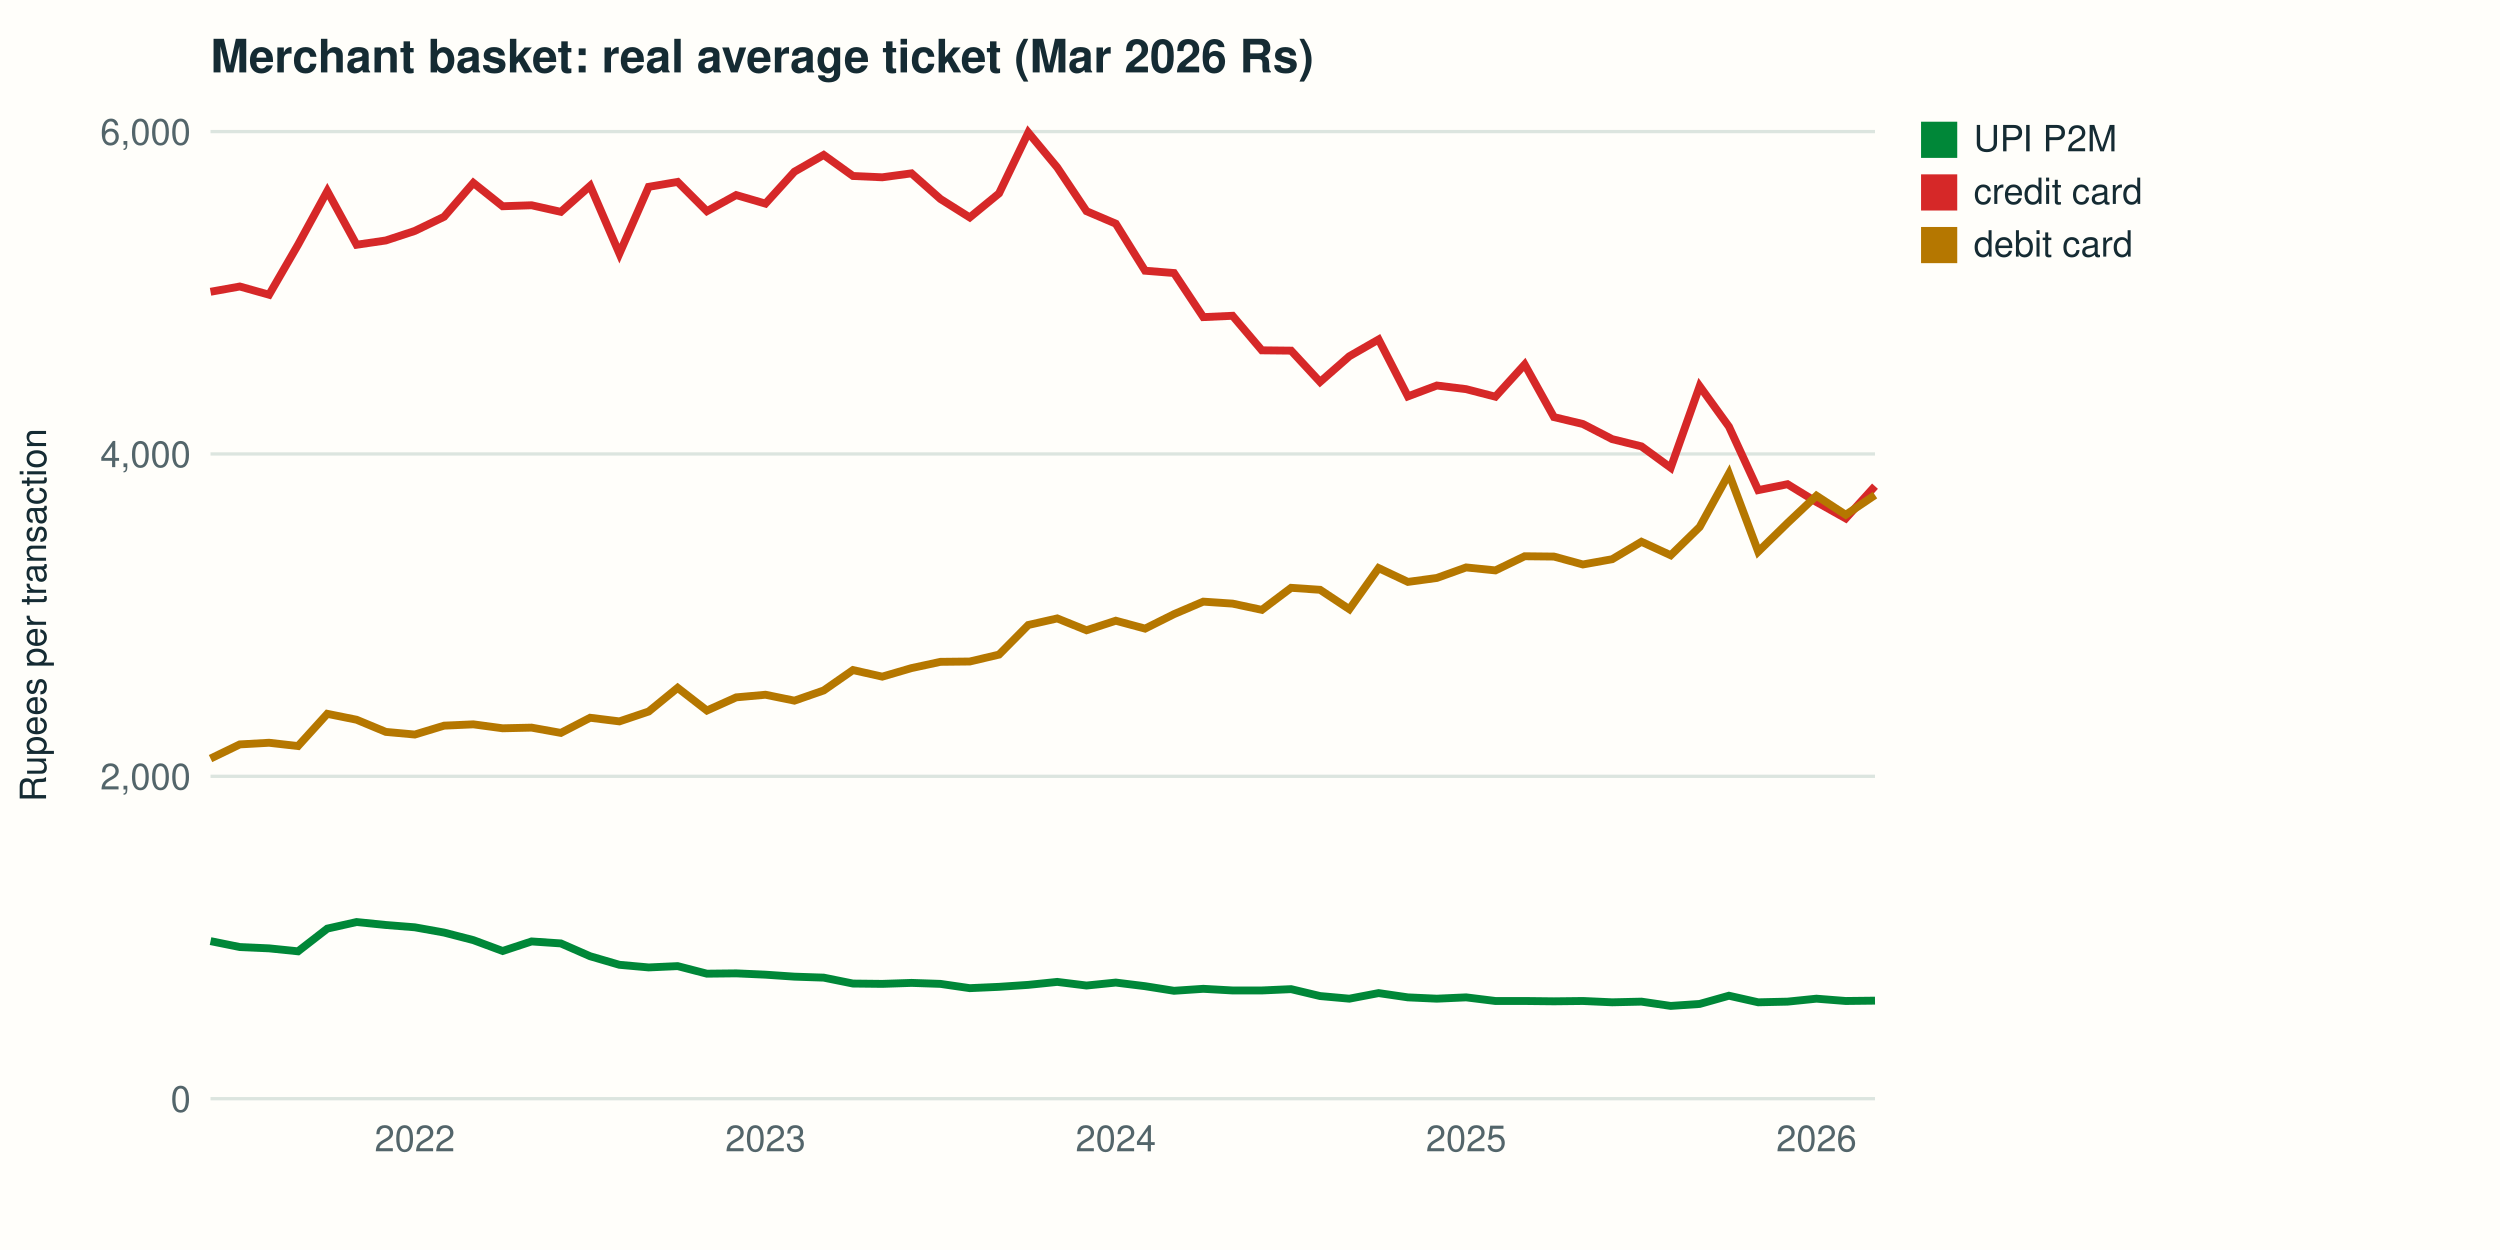
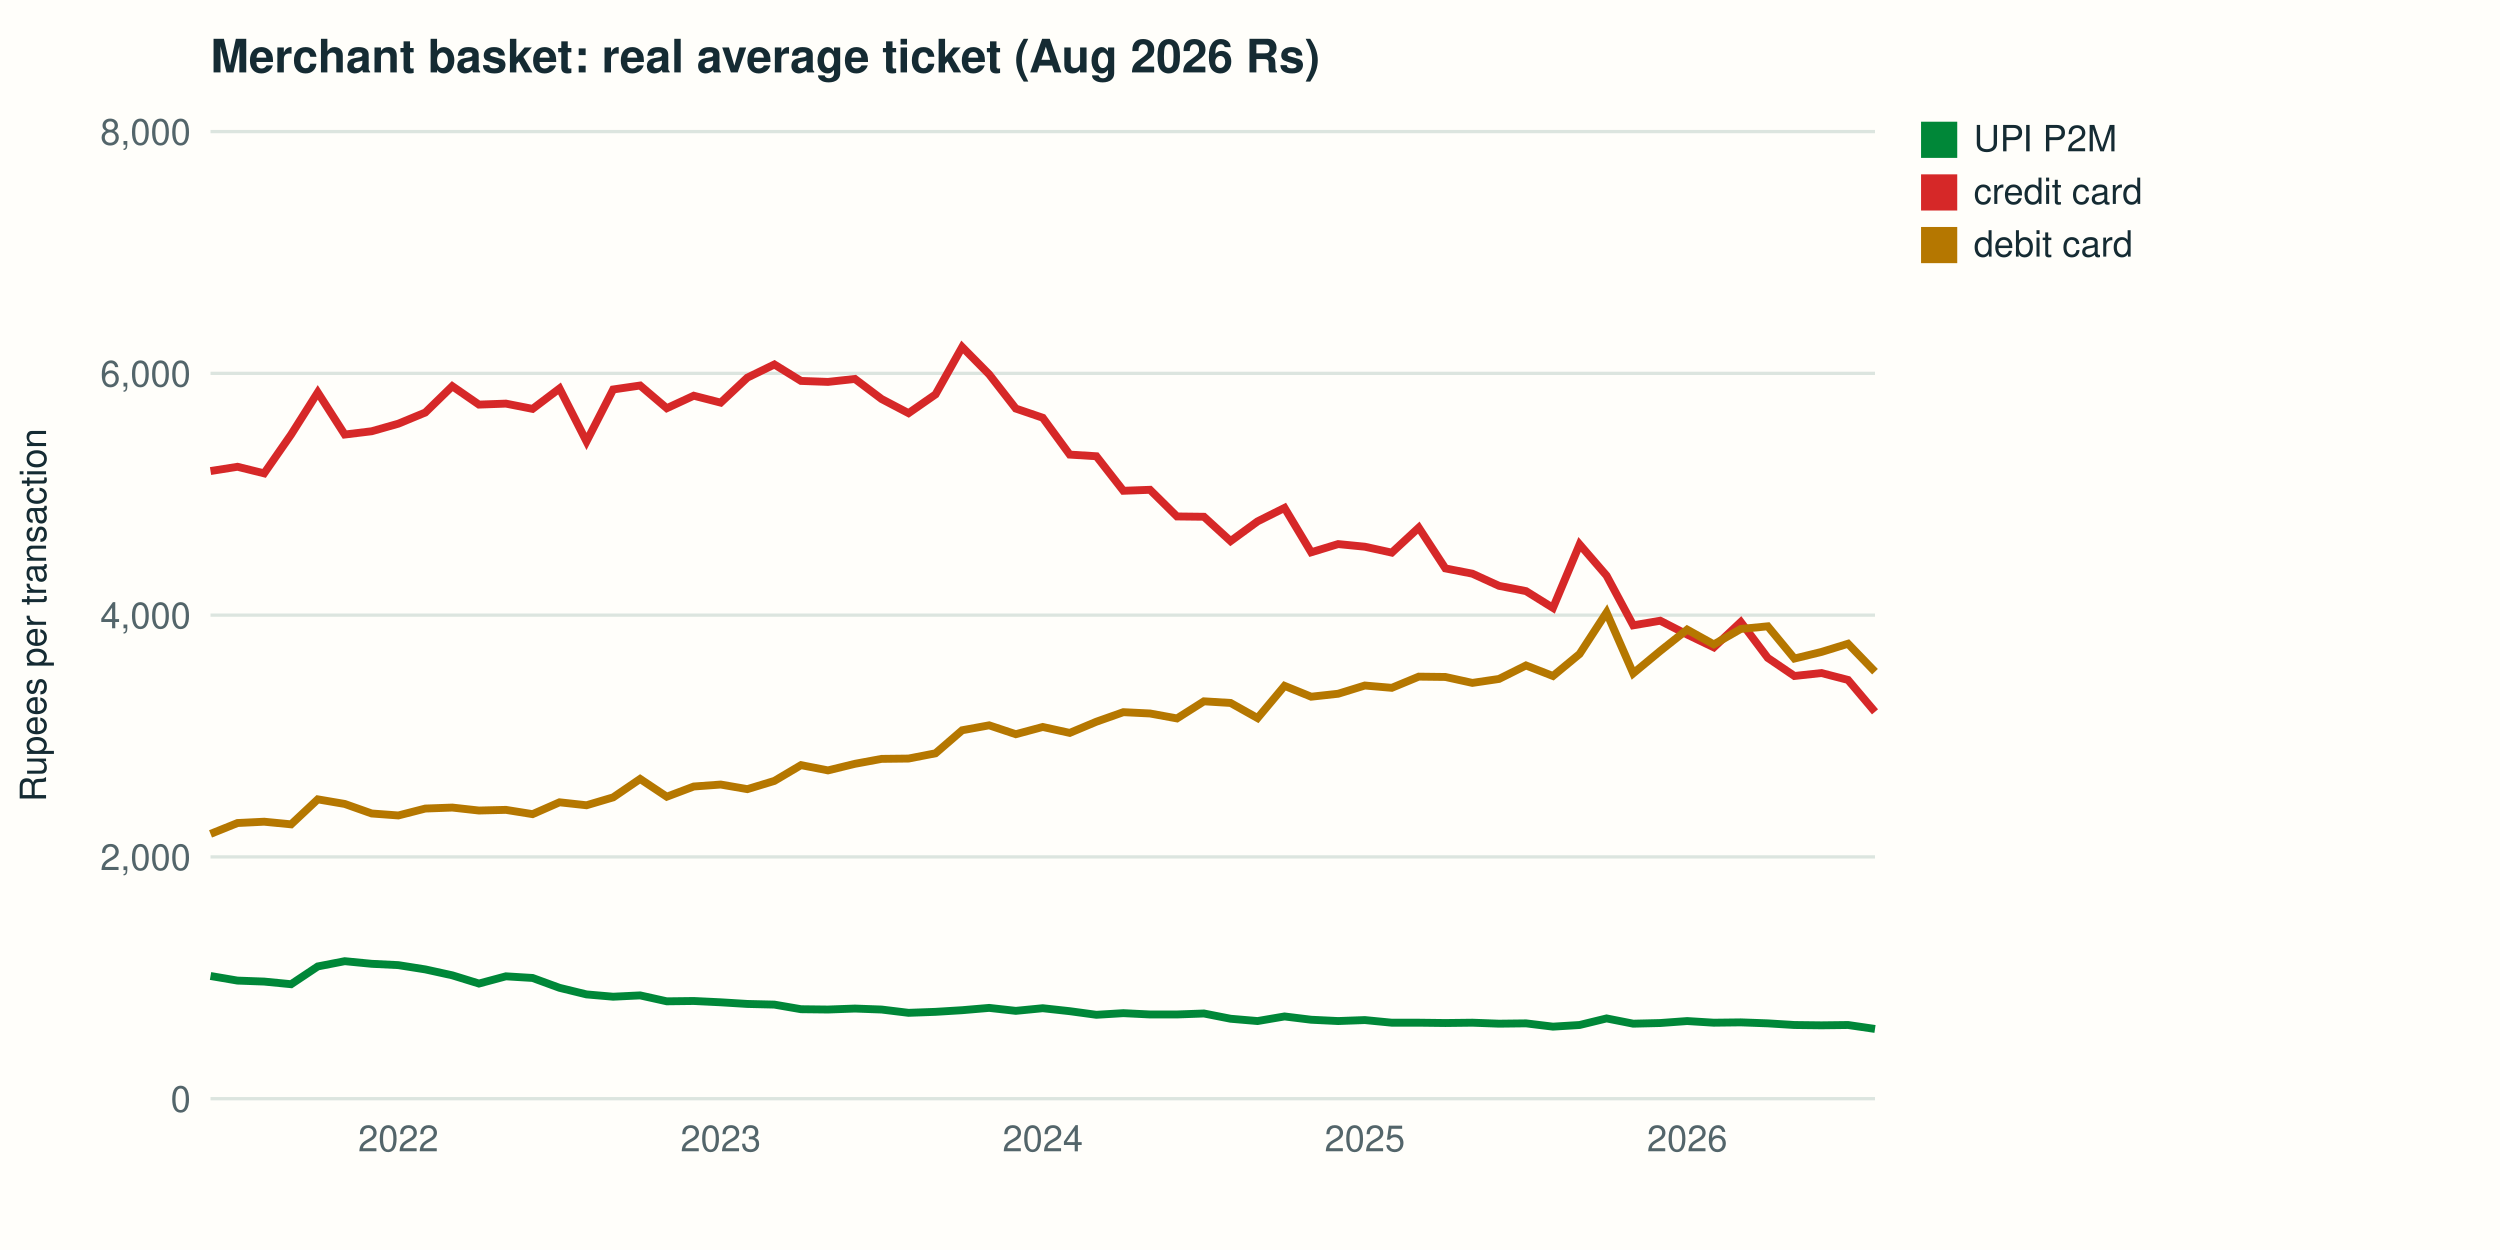
<svg xmlns="http://www.w3.org/2000/svg" viewBox="0 0 760 380" font-family="Helvetica, Arial, sans-serif" font-size="11">
  <rect width="760" height="380" fill="#fffefa" />
-   <text x="64" y="22" font-size="14" font-weight="700" fill="#152b33">Merchant basket: real average ticket (Mar 2026 Rs)</text>
+   <text x="64" y="22" font-size="14" font-weight="700" fill="#152b33">Merchant basket: real average ticket (Aug 2026 Rs)</text>
  <line x1="64" x2="570" y1="334.0" y2="334.0" stroke="#dce5df" />
  <text x="58" y="338.0" text-anchor="end" fill="#53656a">0</text>
-   <line x1="64" x2="570" y1="236.0" y2="236.0" stroke="#dce5df" />
-   <text x="58" y="240.0" text-anchor="end" fill="#53656a">2,000</text>
-   <line x1="64" x2="570" y1="138.0" y2="138.0" stroke="#dce5df" />
-   <text x="58" y="142.0" text-anchor="end" fill="#53656a">4,000</text>
+   <line x1="64" x2="570" y1="260.5" y2="260.5" stroke="#dce5df" />
+   <text x="58" y="264.5" text-anchor="end" fill="#53656a">2,000</text>
+   <line x1="64" x2="570" y1="187.0" y2="187.0" stroke="#dce5df" />
+   <text x="58" y="191.0" text-anchor="end" fill="#53656a">4,000</text>
+   <line x1="64" x2="570" y1="113.5" y2="113.5" stroke="#dce5df" />
+   <text x="58" y="117.5" text-anchor="end" fill="#53656a">6,000</text>
  <line x1="64" x2="570" y1="40.0" y2="40.0" stroke="#dce5df" />
-   <text x="58" y="44.0" text-anchor="end" fill="#53656a">6,000</text>
-   <text x="126.1" y="350" text-anchor="middle" fill="#53656a">2022</text>
-   <text x="232.7" y="350" text-anchor="middle" fill="#53656a">2023</text>
-   <text x="339.2" y="350" text-anchor="middle" fill="#53656a">2024</text>
-   <text x="445.7" y="350" text-anchor="middle" fill="#53656a">2025</text>
-   <text x="552.2" y="350" text-anchor="middle" fill="#53656a">2026</text>
+   <text x="58" y="44.0" text-anchor="end" fill="#53656a">8,000</text>
+   <text x="121.1" y="350" text-anchor="middle" fill="#53656a">2022</text>
+   <text x="219.1" y="350" text-anchor="middle" fill="#53656a">2023</text>
+   <text x="317.0" y="350" text-anchor="middle" fill="#53656a">2024</text>
+   <text x="414.9" y="350" text-anchor="middle" fill="#53656a">2025</text>
+   <text x="512.9" y="350" text-anchor="middle" fill="#53656a">2026</text>
  <text x="14" y="187" fill="#152b33" transform="rotate(-90 14 187)" text-anchor="middle">Rupees per transaction</text>
-   <path d="M64.0,286.1 L72.9,287.9 L81.8,288.3 L90.6,289.2 L99.5,282.3 L108.4,280.3 L117.3,281.2 L126.1,281.9 L135.0,283.5 L143.9,285.8 L152.8,289.1 L161.6,286.2 L170.5,286.8 L179.4,290.7 L188.3,293.3 L197.2,294.1 L206.0,293.7 L214.9,296.0 L223.8,295.9 L232.7,296.3 L241.5,296.9 L250.4,297.2 L259.3,299.0 L268.2,299.1 L277.1,298.8 L285.9,299.1 L294.8,300.4 L303.7,300.0 L312.6,299.4 L321.4,298.5 L330.3,299.6 L339.2,298.7 L348.1,299.8 L356.9,301.2 L365.8,300.6 L374.7,301.1 L383.6,301.1 L392.5,300.7 L401.3,302.8 L410.2,303.6 L419.1,301.9 L428.0,303.2 L436.8,303.6 L445.7,303.2 L454.6,304.3 L463.5,304.3 L472.4,304.4 L481.2,304.3 L490.1,304.7 L499.0,304.5 L507.9,305.8 L516.7,305.2 L525.6,302.7 L534.5,304.7 L543.4,304.5 L552.2,303.6 L561.1,304.3 L570.0,304.2" fill="none" stroke="#008738" stroke-width="2.4" />
+   <path d="M64.0,296.7 L72.2,298.1 L80.3,298.4 L88.5,299.2 L96.6,293.8 L104.8,292.2 L113.0,293.0 L121.1,293.4 L129.3,294.7 L137.5,296.5 L145.6,299.0 L153.8,296.8 L161.9,297.3 L170.1,300.3 L178.3,302.3 L186.4,303.0 L194.6,302.6 L202.7,304.4 L210.9,304.3 L219.1,304.7 L227.2,305.2 L235.4,305.4 L243.5,306.8 L251.7,306.9 L259.9,306.6 L268.0,306.9 L276.2,307.9 L284.4,307.6 L292.5,307.1 L300.7,306.4 L308.8,307.3 L317.0,306.5 L325.2,307.4 L333.3,308.5 L341.5,308.0 L349.6,308.4 L357.8,308.4 L366.0,308.1 L374.1,309.7 L382.3,310.4 L390.5,309.0 L398.6,310.0 L406.8,310.4 L414.9,310.1 L423.1,310.9 L431.3,310.9 L439.4,311.0 L447.6,310.9 L455.7,311.2 L463.9,311.1 L472.1,312.1 L480.2,311.6 L488.4,309.6 L496.5,311.2 L504.7,311.0 L512.9,310.4 L521.0,310.9 L529.2,310.8 L537.4,311.1 L545.5,311.6 L553.7,311.7 L561.8,311.6 L570.0,312.8" fill="none" stroke="#008738" stroke-width="2.4" />
  <rect x="584" y="37" width="11" height="11" fill="#008738" />
  <text x="600" y="46" fill="#152b33">UPI P2M</text>
-   <path d="M64.0,88.7 L72.9,87.1 L81.8,89.6 L90.6,74.4 L99.5,58.1 L108.4,74.4 L117.3,73.1 L126.1,70.2 L135.0,65.9 L143.9,55.6 L152.8,62.7 L161.6,62.4 L170.5,64.4 L179.4,56.5 L188.3,77.1 L197.2,56.8 L206.0,55.3 L214.9,64.2 L223.8,59.3 L232.7,61.9 L241.5,52.2 L250.4,47.1 L259.3,53.5 L268.2,53.9 L277.1,52.7 L285.9,60.5 L294.8,66.1 L303.7,58.8 L312.6,40.3 L321.4,50.9 L330.3,64.2 L339.2,68.0 L348.1,82.3 L356.9,83.0 L365.8,96.4 L374.7,96.0 L383.6,106.5 L392.5,106.6 L401.3,116.1 L410.2,108.3 L419.1,103.2 L428.0,120.5 L436.8,117.2 L445.7,118.3 L454.6,120.6 L463.5,110.8 L472.4,126.8 L481.2,128.9 L490.1,133.5 L499.0,135.7 L507.9,142.2 L516.7,117.4 L525.6,129.7 L534.5,149.0 L543.4,147.2 L552.2,152.6 L561.1,157.6 L570.0,147.8" fill="none" stroke="#d62828" stroke-width="2.4" />
+   <path d="M64.0,143.2 L72.2,141.9 L80.3,143.9 L88.5,132.1 L96.6,119.3 L104.8,132.1 L113.0,131.1 L121.1,128.8 L129.3,125.4 L137.5,117.4 L145.6,123.0 L153.8,122.7 L161.9,124.3 L170.1,118.1 L178.3,134.2 L186.4,118.4 L194.6,117.2 L202.7,124.1 L210.9,120.3 L219.1,122.4 L227.2,114.8 L235.4,110.8 L243.5,115.8 L251.7,116.1 L259.9,115.2 L268.0,121.3 L276.2,125.6 L284.4,119.9 L292.5,105.5 L300.7,113.8 L308.8,124.2 L317.0,127.0 L325.2,138.2 L333.3,138.7 L341.5,149.2 L349.6,148.9 L357.8,157.0 L366.0,157.1 L374.1,164.5 L382.3,158.5 L390.5,154.4 L398.6,167.9 L406.8,165.4 L414.9,166.2 L423.1,168.0 L431.3,160.4 L439.4,172.8 L447.6,174.4 L455.7,178.1 L463.9,179.7 L472.1,184.8 L480.2,165.5 L488.4,175.0 L496.5,190.1 L504.7,188.7 L512.9,192.9 L521.0,196.8 L529.2,189.1 L537.4,200.0 L545.5,205.5 L553.7,204.6 L561.8,206.7 L570.0,216.4" fill="none" stroke="#d62828" stroke-width="2.4" />
  <rect x="584" y="53" width="11" height="11" fill="#d62828" />
  <text x="600" y="62" fill="#152b33">credit card</text>
-   <path d="M64.0,230.6 L72.9,226.3 L81.8,225.8 L90.6,226.8 L99.5,217.0 L108.4,218.8 L117.3,222.5 L126.1,223.3 L135.0,220.6 L143.9,220.2 L152.8,221.4 L161.6,221.2 L170.5,222.8 L179.4,218.2 L188.3,219.3 L197.2,216.3 L206.0,209.1 L214.9,216.0 L223.8,212.0 L232.7,211.2 L241.5,213.0 L250.4,209.9 L259.3,203.7 L268.2,205.7 L277.1,203.1 L285.9,201.2 L294.8,201.1 L303.7,199.0 L312.6,190.0 L321.4,188.0 L330.3,191.6 L339.2,188.7 L348.1,191.1 L356.9,186.7 L365.8,182.9 L374.7,183.5 L383.6,185.4 L392.5,178.7 L401.3,179.3 L410.2,185.2 L419.1,172.7 L428.0,176.9 L436.8,175.7 L445.7,172.5 L454.6,173.4 L463.5,169.1 L472.4,169.2 L481.2,171.6 L490.1,170.0 L499.0,164.7 L507.9,168.8 L516.7,160.2 L525.6,144.0 L534.5,167.7 L543.4,159.0 L552.2,150.7 L561.1,156.5 L570.0,150.5" fill="none" stroke="#b57700" stroke-width="2.4" />
+   <path d="M64.0,253.5 L72.2,250.2 L80.3,249.8 L88.5,250.6 L96.6,243.0 L104.8,244.4 L113.0,247.3 L121.1,247.9 L129.3,245.8 L137.5,245.5 L145.6,246.4 L153.8,246.2 L161.9,247.5 L170.1,243.9 L178.3,244.8 L186.4,242.4 L194.6,236.8 L202.7,242.2 L210.9,239.1 L219.1,238.5 L227.2,239.9 L235.4,237.4 L243.5,232.6 L251.7,234.2 L259.9,232.2 L268.0,230.7 L276.2,230.6 L284.4,229.0 L292.5,222.0 L300.7,220.5 L308.8,223.2 L317.0,221.0 L325.2,222.8 L333.3,219.4 L341.5,216.5 L349.6,216.9 L357.8,218.4 L366.0,213.2 L374.1,213.7 L382.3,218.3 L390.5,208.5 L398.6,211.8 L406.8,210.9 L414.9,208.4 L423.1,209.1 L431.3,205.7 L439.4,205.8 L447.6,207.6 L455.7,206.4 L463.9,202.3 L472.1,205.5 L480.2,198.8 L488.4,186.2 L496.5,204.7 L504.7,197.9 L512.9,191.4 L521.0,195.9 L529.2,191.2 L537.4,190.4 L545.5,200.2 L553.7,198.2 L561.8,195.7 L570.0,204.2" fill="none" stroke="#b57700" stroke-width="2.4" />
  <rect x="584" y="69" width="11" height="11" fill="#b57700" />
  <text x="600" y="78" fill="#152b33">debit card</text>
</svg>
